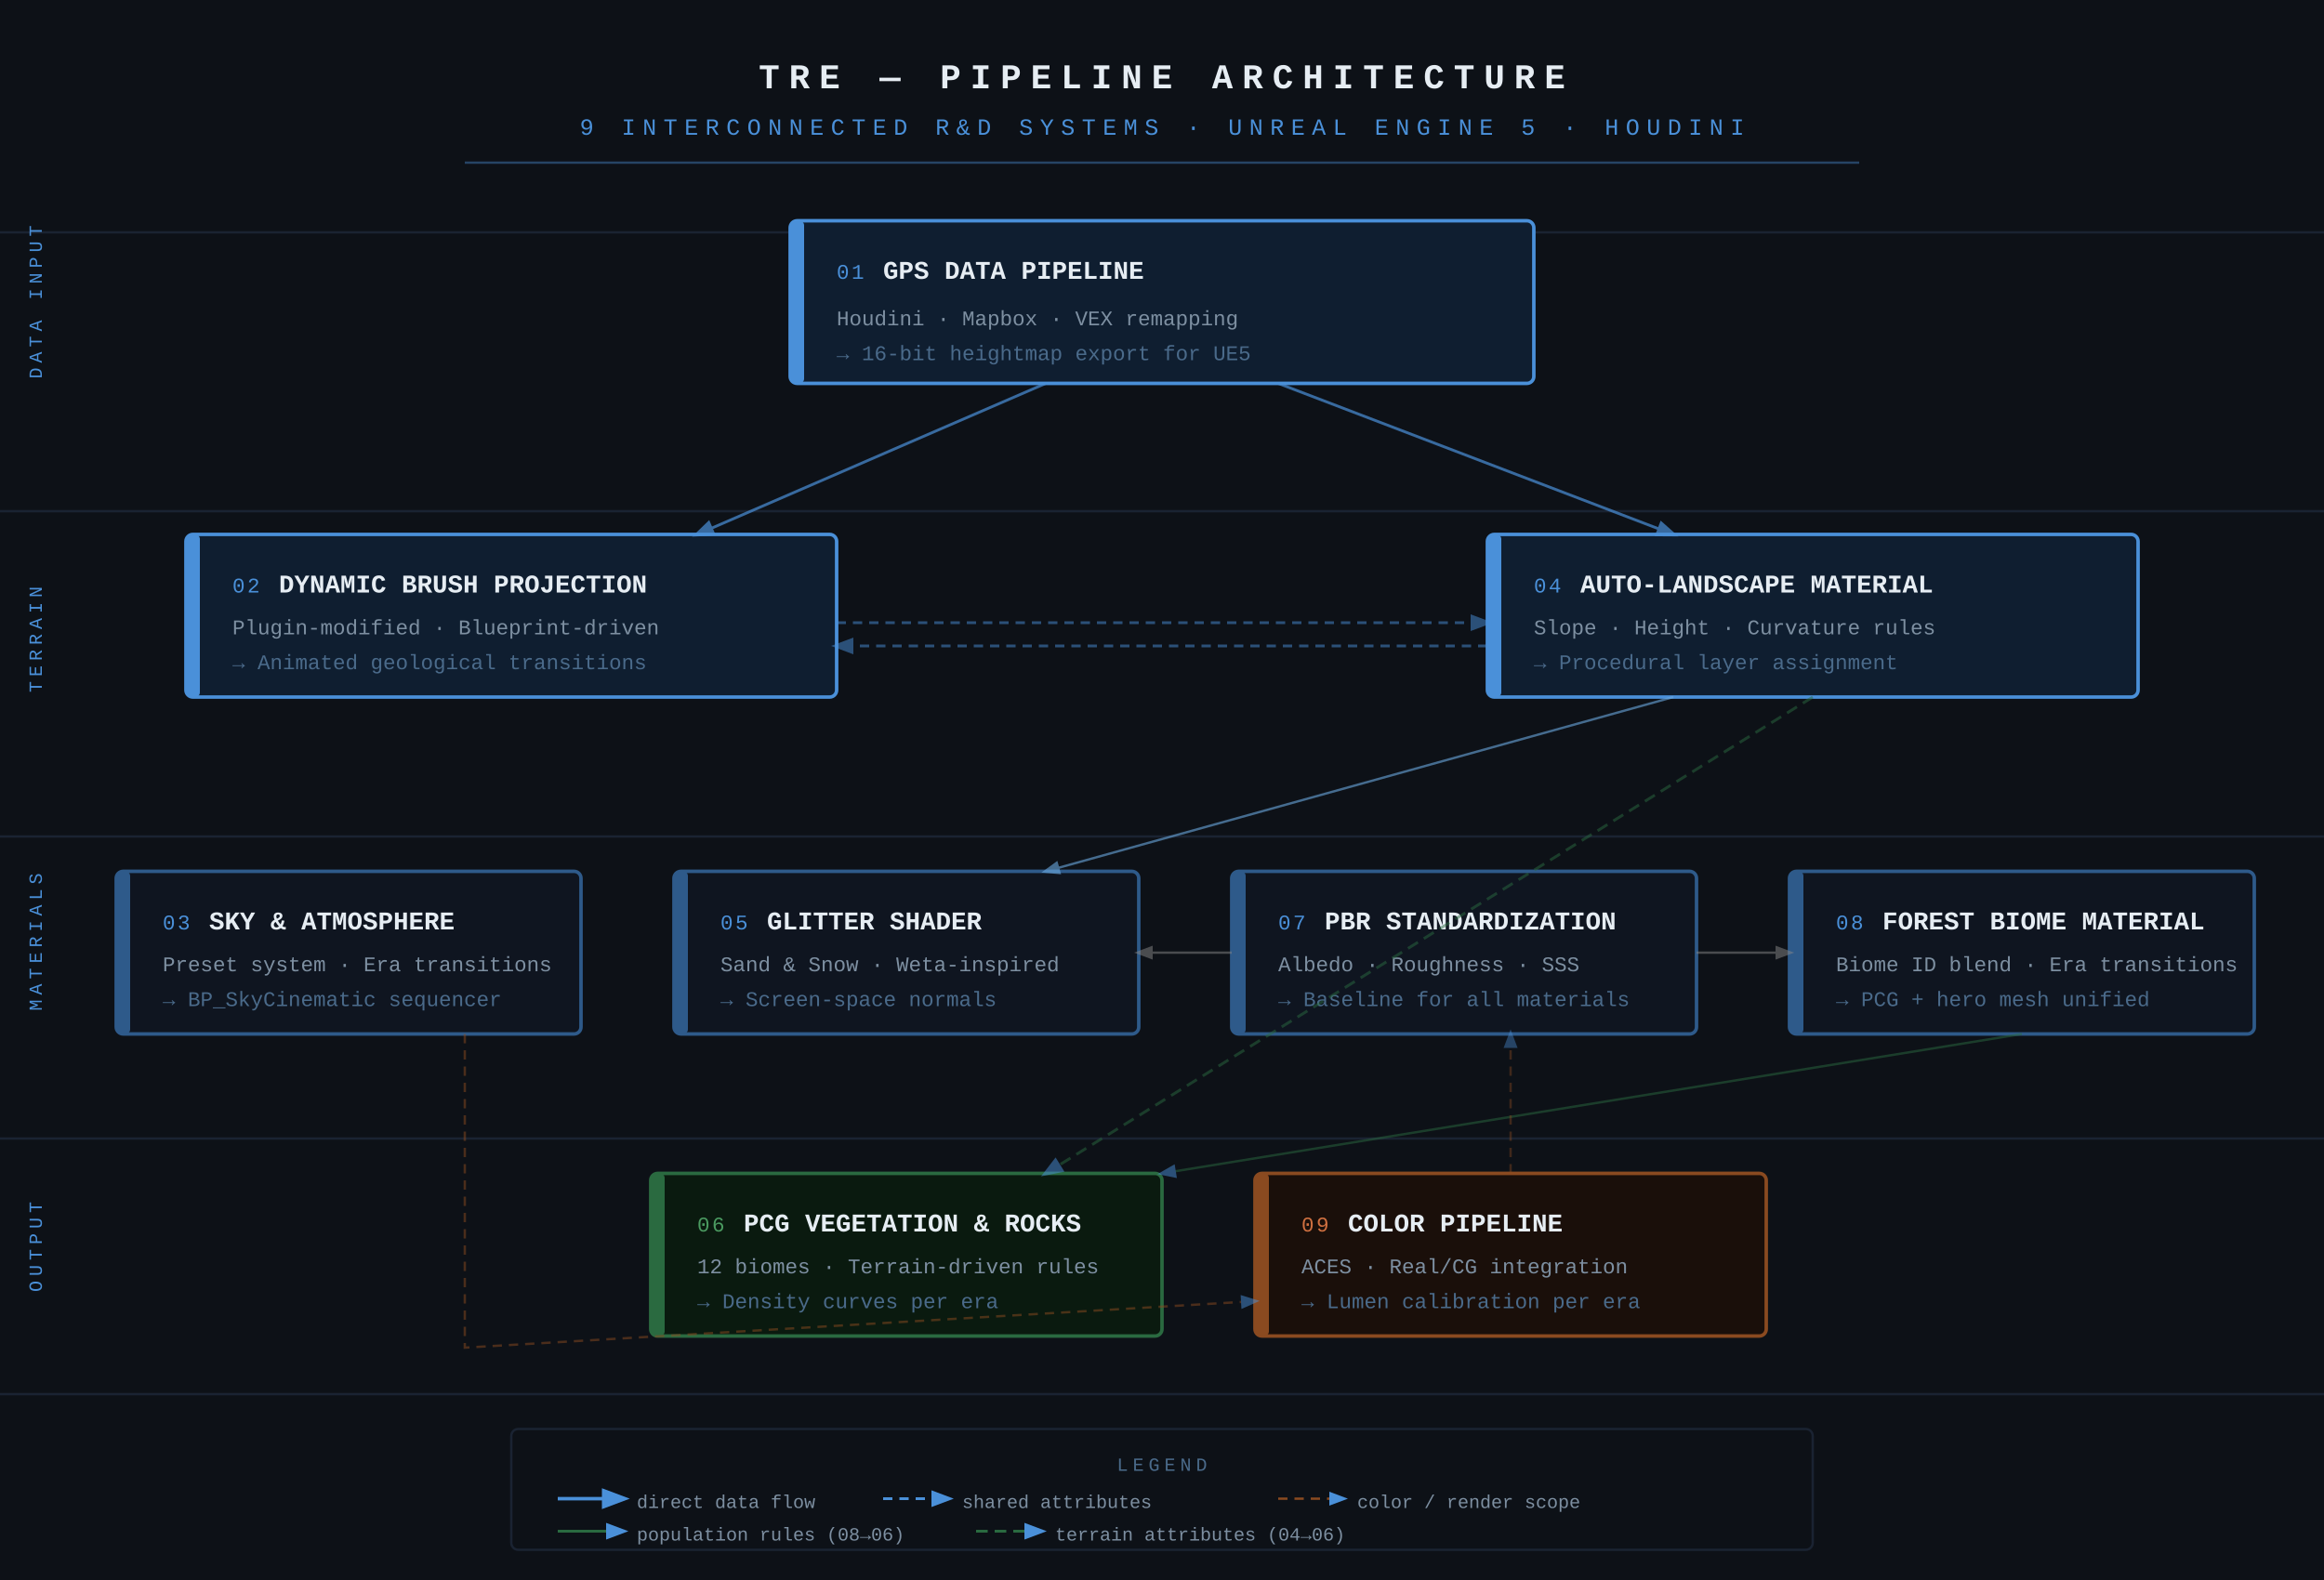
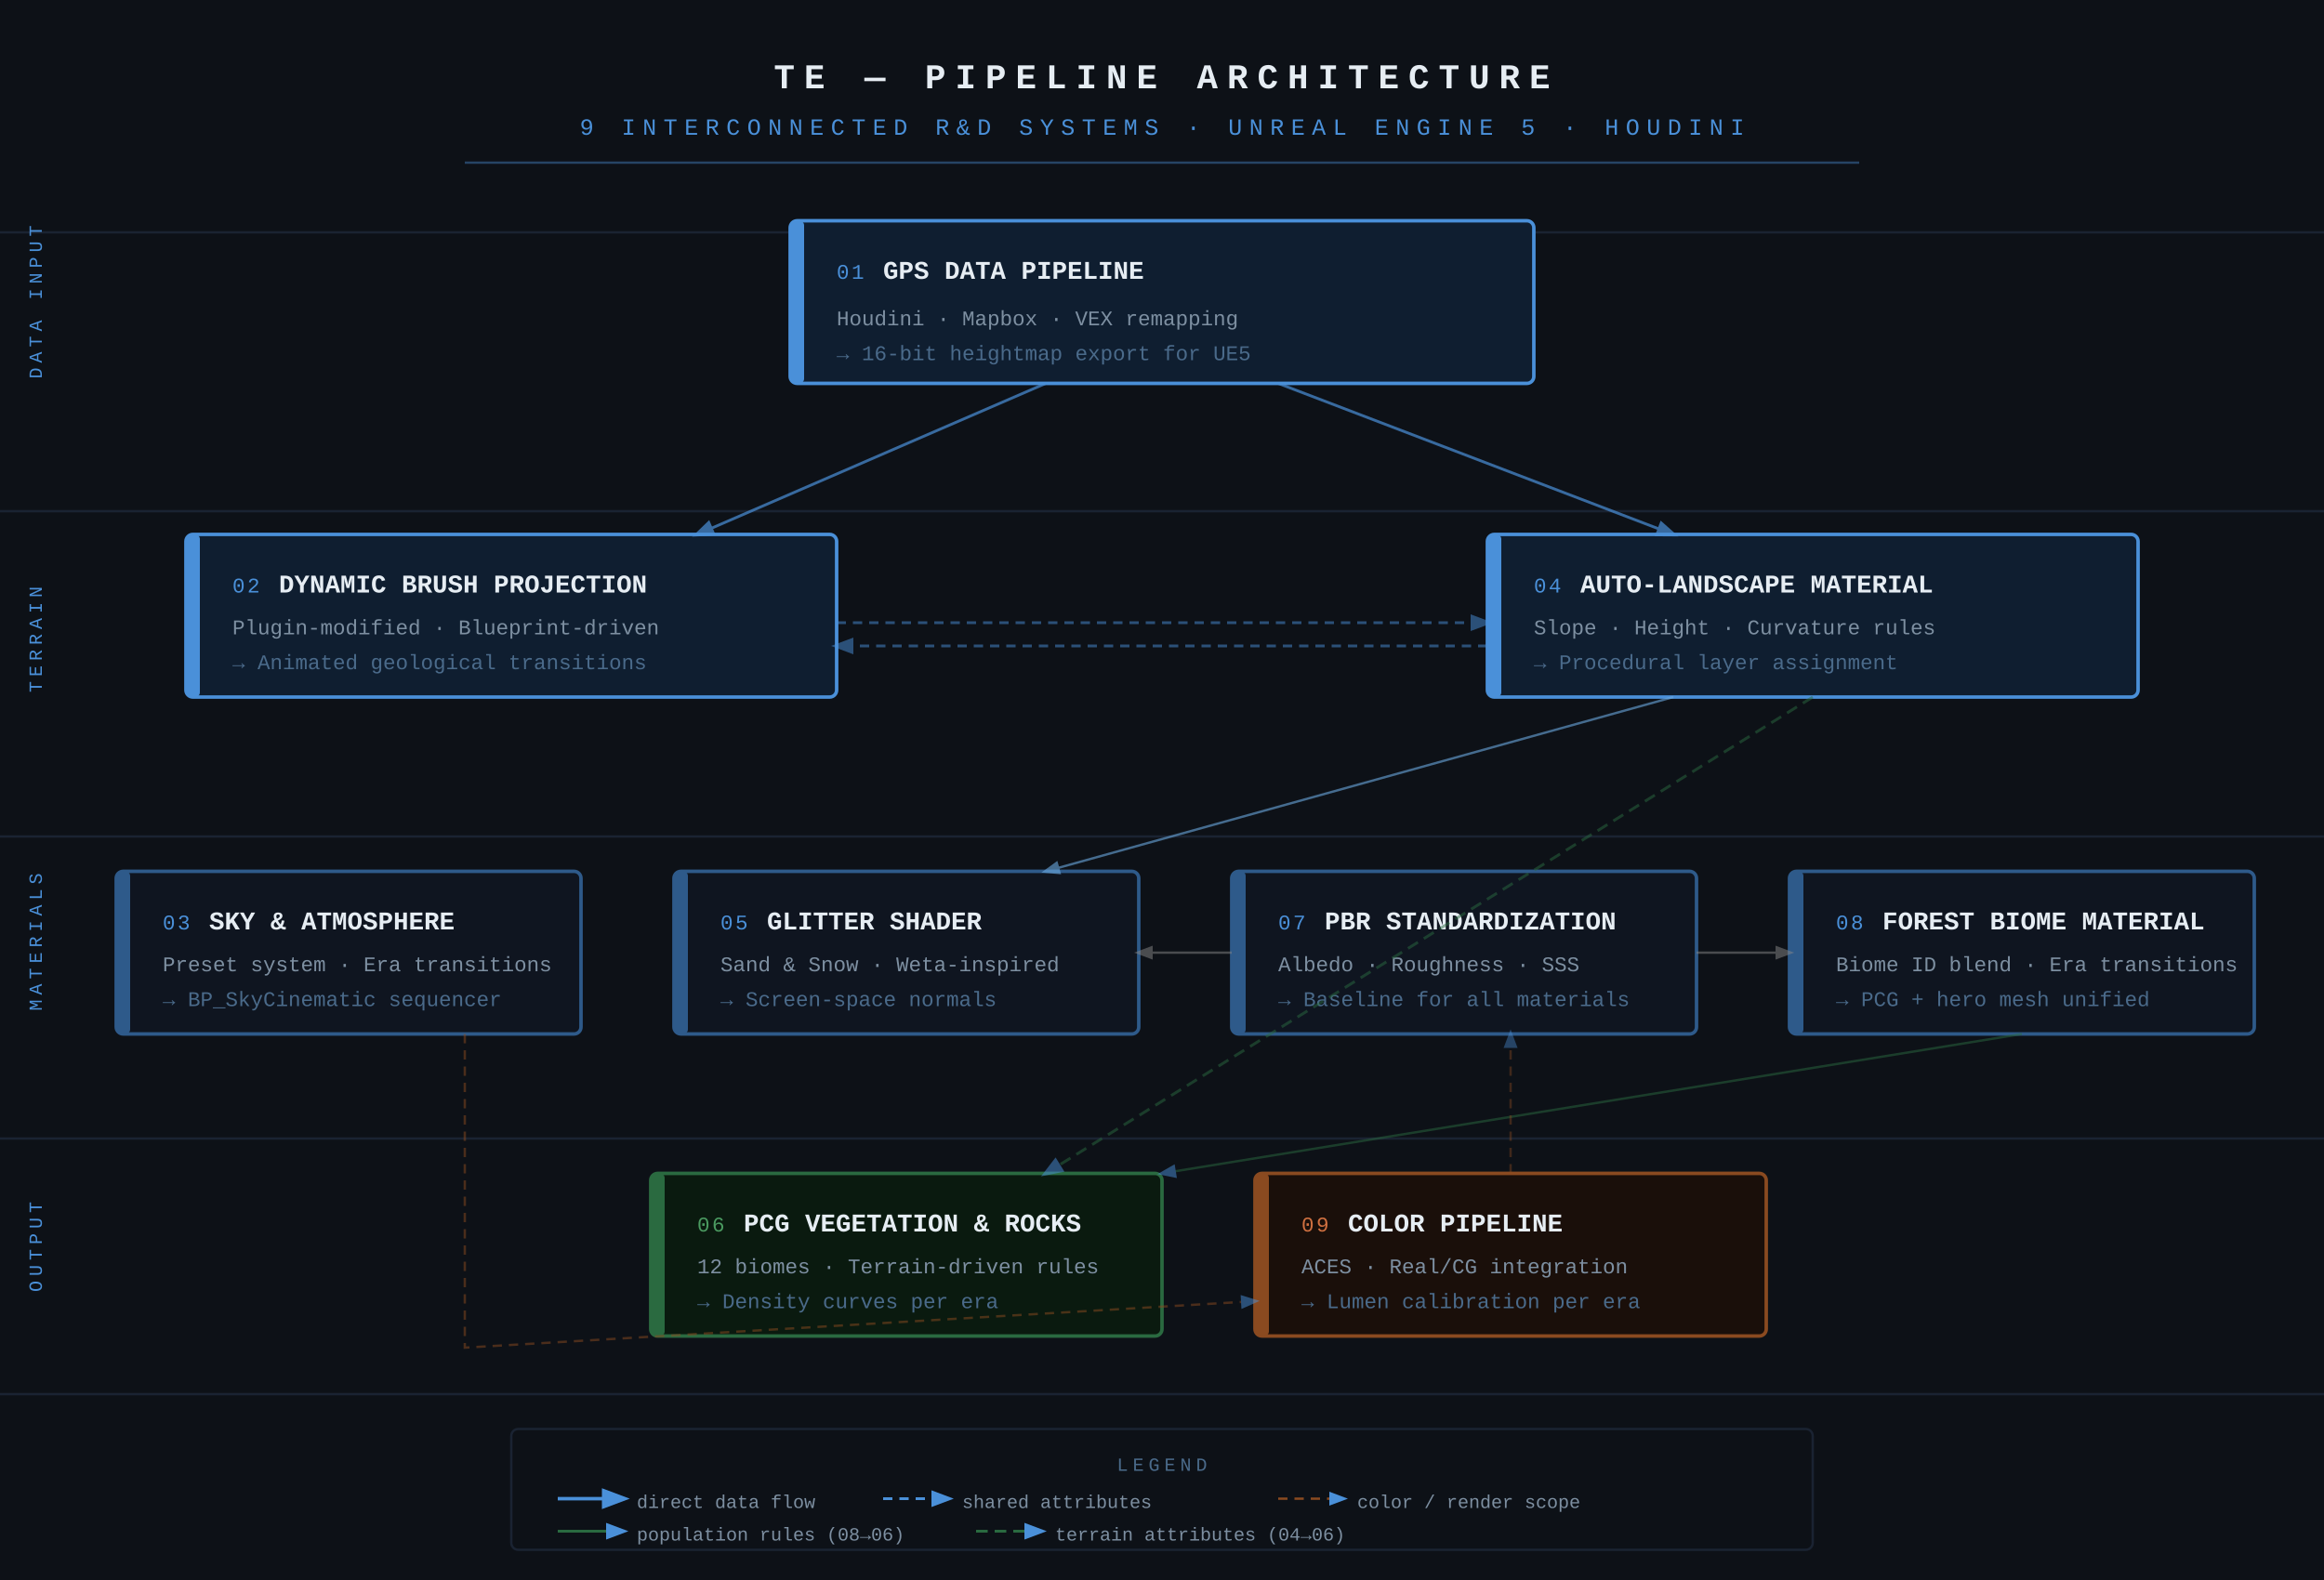
<svg xmlns="http://www.w3.org/2000/svg" viewBox="0 0 1000 680" width="1000" height="680" font-family="'Courier New', monospace">
  <defs>
    <marker id="arrow" markerWidth="8" markerHeight="8" refX="6" refY="3" orient="auto">
      <path d="M0,0 L0,6 L8,3 z" fill="#4A90D9" />
    </marker>
    <marker id="arrow-light" markerWidth="8" markerHeight="8" refX="6" refY="3" orient="auto">
      <path d="M0,0 L0,6 L8,3 z" fill="#6BA8E0" />
    </marker>
    <marker id="arrow-gray" markerWidth="8" markerHeight="8" refX="6" refY="3" orient="auto">
      <path d="M0,0 L0,6 L8,3 z" fill="#888" />
    </marker>
  </defs>
  <rect width="1000" height="680" fill="#0D1117" />
  <g stroke="#1A2332" stroke-width="1">
    <line x1="0" y1="100" x2="1000" y2="100" />
    <line x1="0" y1="220" x2="1000" y2="220" />
    <line x1="0" y1="360" x2="1000" y2="360" />
    <line x1="0" y1="490" x2="1000" y2="490" />
    <line x1="0" y1="600" x2="1000" y2="600" />
  </g>
-   <text x="500" y="38" text-anchor="middle" font-size="15" fill="#E6EDF3" letter-spacing="4" font-weight="bold">TRE — PIPELINE ARCHITECTURE</text>
+   <text x="500" y="38" text-anchor="middle" font-size="15" fill="#E6EDF3" letter-spacing="4" font-weight="bold">TE — PIPELINE ARCHITECTURE</text>
  <text x="500" y="58" text-anchor="middle" font-size="10" fill="#4A90D9" letter-spacing="3">9 INTERCONNECTED R&amp;D SYSTEMS · UNREAL ENGINE 5 · HOUDINI</text>
  <line x1="200" y1="70" x2="800" y2="70" stroke="#4A90D9" stroke-width="1" opacity="0.4" />
  <text x="18" y="163" font-size="8" fill="#4A90D9" letter-spacing="2" transform="rotate(-90, 18, 163)">DATA INPUT</text>
  <text x="18" y="298" font-size="8" fill="#4A90D9" letter-spacing="2" transform="rotate(-90, 18, 298)">TERRAIN</text>
  <text x="18" y="435" font-size="8" fill="#4A90D9" letter-spacing="2" transform="rotate(-90, 18, 435)">MATERIALS</text>
  <text x="18" y="556" font-size="8" fill="#4A90D9" letter-spacing="2" transform="rotate(-90, 18, 556)">OUTPUT</text>
  <rect x="340" y="95" width="320" height="70" rx="3" fill="#0F1E30" stroke="#4A90D9" stroke-width="1.5" />
  <rect x="340" y="95" width="6" height="70" rx="2" fill="#4A90D9" />
  <text x="360" y="120" font-size="9" fill="#4A90D9" letter-spacing="1">01</text>
  <text x="380" y="120" font-size="11" fill="#E6EDF3" font-weight="bold">GPS DATA PIPELINE</text>
  <text x="360" y="140" font-size="9" fill="#7D8FA1">Houdini · Mapbox · VEX remapping</text>
  <text x="360" y="155" font-size="9" fill="#4A6A8A">→ 16-bit heightmap export for UE5</text>
  <rect x="80" y="230" width="280" height="70" rx="3" fill="#0F1E30" stroke="#4A90D9" stroke-width="1.5" />
  <rect x="80" y="230" width="6" height="70" rx="2" fill="#4A90D9" />
  <text x="100" y="255" font-size="9" fill="#4A90D9" letter-spacing="1">02</text>
  <text x="120" y="255" font-size="11" fill="#E6EDF3" font-weight="bold">DYNAMIC BRUSH PROJECTION</text>
  <text x="100" y="273" font-size="9" fill="#7D8FA1">Plugin-modified · Blueprint-driven</text>
  <text x="100" y="288" font-size="9" fill="#4A6A8A">→ Animated geological transitions</text>
  <rect x="640" y="230" width="280" height="70" rx="3" fill="#0F1E30" stroke="#4A90D9" stroke-width="1.5" />
  <rect x="640" y="230" width="6" height="70" rx="2" fill="#4A90D9" />
  <text x="660" y="255" font-size="9" fill="#4A90D9" letter-spacing="1">04</text>
  <text x="680" y="255" font-size="11" fill="#E6EDF3" font-weight="bold">AUTO-LANDSCAPE MATERIAL</text>
  <text x="660" y="273" font-size="9" fill="#7D8FA1">Slope · Height · Curvature rules</text>
  <text x="660" y="288" font-size="9" fill="#4A6A8A">→ Procedural layer assignment</text>
  <rect x="50" y="375" width="200" height="70" rx="3" fill="#0F1520" stroke="#2E5A8A" stroke-width="1.5" />
  <rect x="50" y="375" width="6" height="70" rx="2" fill="#2E5A8A" />
  <text x="70" y="400" font-size="9" fill="#4A90D9" letter-spacing="1">03</text>
  <text x="90" y="400" font-size="11" fill="#E6EDF3" font-weight="bold">SKY &amp; ATMOSPHERE</text>
  <text x="70" y="418" font-size="9" fill="#7D8FA1">Preset system · Era transitions</text>
  <text x="70" y="433" font-size="9" fill="#4A6A8A">→ BP_SkyCinematic sequencer</text>
  <rect x="290" y="375" width="200" height="70" rx="3" fill="#0F1520" stroke="#2E5A8A" stroke-width="1.5" />
  <rect x="290" y="375" width="6" height="70" rx="2" fill="#2E5A8A" />
  <text x="310" y="400" font-size="9" fill="#4A90D9" letter-spacing="1">05</text>
  <text x="330" y="400" font-size="11" fill="#E6EDF3" font-weight="bold">GLITTER SHADER</text>
  <text x="310" y="418" font-size="9" fill="#7D8FA1">Sand &amp; Snow · Weta-inspired</text>
  <text x="310" y="433" font-size="9" fill="#4A6A8A">→ Screen-space normals</text>
  <rect x="530" y="375" width="200" height="70" rx="3" fill="#0F1520" stroke="#2E5A8A" stroke-width="1.5" />
  <rect x="530" y="375" width="6" height="70" rx="2" fill="#2E5A8A" />
  <text x="550" y="400" font-size="9" fill="#4A90D9" letter-spacing="1">07</text>
  <text x="570" y="400" font-size="11" fill="#E6EDF3" font-weight="bold">PBR STANDARDIZATION</text>
  <text x="550" y="418" font-size="9" fill="#7D8FA1">Albedo · Roughness · SSS</text>
  <text x="550" y="433" font-size="9" fill="#4A6A8A">→ Baseline for all materials</text>
  <rect x="770" y="375" width="200" height="70" rx="3" fill="#0F1520" stroke="#2E5A8A" stroke-width="1.5" />
  <rect x="770" y="375" width="6" height="70" rx="2" fill="#2E5A8A" />
  <text x="790" y="400" font-size="9" fill="#4A90D9" letter-spacing="1">08</text>
  <text x="810" y="400" font-size="11" fill="#E6EDF3" font-weight="bold">FOREST BIOME MATERIAL</text>
  <text x="790" y="418" font-size="9" fill="#7D8FA1">Biome ID blend · Era transitions</text>
  <text x="790" y="433" font-size="9" fill="#4A6A8A">→ PCG + hero mesh unified</text>
  <rect x="280" y="505" width="220" height="70" rx="3" fill="#0A1A0F" stroke="#2A6A40" stroke-width="1.5" />
  <rect x="280" y="505" width="6" height="70" rx="2" fill="#2A6A40" />
  <text x="300" y="530" font-size="9" fill="#4A9A60" letter-spacing="1">06</text>
  <text x="320" y="530" font-size="11" fill="#E6EDF3" font-weight="bold">PCG VEGETATION &amp; ROCKS</text>
  <text x="300" y="548" font-size="9" fill="#7D8FA1">12 biomes · Terrain-driven rules</text>
  <text x="300" y="563" font-size="9" fill="#4A6A8A">→ Density curves per era</text>
  <rect x="540" y="505" width="220" height="70" rx="3" fill="#1A0F0A" stroke="#8A4A20" stroke-width="1.5" />
  <rect x="540" y="505" width="6" height="70" rx="2" fill="#8A4A20" />
  <text x="560" y="530" font-size="9" fill="#D07040" letter-spacing="1">09</text>
  <text x="580" y="530" font-size="11" fill="#E6EDF3" font-weight="bold">COLOR PIPELINE</text>
  <text x="560" y="548" font-size="9" fill="#7D8FA1">ACES · Real/CG integration</text>
  <text x="560" y="563" font-size="9" fill="#4A6A8A">→ Lumen calibration per era</text>
  <path d="M 450 165 L 300 230" stroke="#4A90D9" stroke-width="1.2" fill="none" marker-end="url(#arrow)" opacity="0.7" />
  <path d="M 550 165 L 720 230" stroke="#4A90D9" stroke-width="1.2" fill="none" marker-end="url(#arrow)" opacity="0.7" />
  <path d="M 360 268 L 640 268" stroke="#4A90D9" stroke-width="1.2" fill="none" marker-end="url(#arrow)" opacity="0.5" stroke-dasharray="4,3" />
  <path d="M 640 278 L 360 278" stroke="#4A90D9" stroke-width="1.2" fill="none" marker-end="url(#arrow)" opacity="0.5" stroke-dasharray="4,3" />
  <path d="M 720 300 L 450 375" stroke="#6BA8E0" stroke-width="1" fill="none" marker-end="url(#arrow-light)" opacity="0.6" />
  <path d="M 780 300 L 450 505" stroke="#2A6A40" stroke-width="1.2" fill="none" marker-end="url(#arrow)" opacity="0.5" stroke-dasharray="5,3" />
  <path d="M 530 410 L 490 410" stroke="#888" stroke-width="1" fill="none" marker-end="url(#arrow-gray)" opacity="0.5" />
  <path d="M 730 410 L 770 410" stroke="#888" stroke-width="1" fill="none" marker-end="url(#arrow-gray)" opacity="0.5" />
  <path d="M 870 445 L 500 505" stroke="#2A6A40" stroke-width="1" fill="none" marker-end="url(#arrow)" opacity="0.5" />
  <path d="M 200 445 L 200 580 L 540 560" stroke="#8A4A20" stroke-width="1" fill="none" marker-end="url(#arrow)" opacity="0.5" stroke-dasharray="4,3" />
  <path d="M 650 505 L 650 445" stroke="#8A4A20" stroke-width="1" fill="none" marker-end="url(#arrow)" opacity="0.4" stroke-dasharray="4,3" />
  <rect x="220" y="615" width="560" height="52" rx="3" fill="#0D1117" stroke="#1A2332" stroke-width="1" />
  <text x="500" y="633" text-anchor="middle" font-size="8" fill="#4A6A8A" letter-spacing="2">LEGEND</text>
  <line x1="240" y1="645" x2="268" y2="645" stroke="#4A90D9" stroke-width="1.5" marker-end="url(#arrow)" />
  <text x="274" y="649" font-size="8" fill="#7D8FA1">direct data flow</text>
  <line x1="380" y1="645" x2="408" y2="645" stroke="#4A90D9" stroke-width="1.2" stroke-dasharray="4,3" marker-end="url(#arrow)" />
  <text x="414" y="649" font-size="8" fill="#7D8FA1">shared attributes</text>
  <line x1="550" y1="645" x2="578" y2="645" stroke="#8A4A20" stroke-width="1" stroke-dasharray="4,3" marker-end="url(#arrow)" />
  <text x="584" y="649" font-size="8" fill="#7D8FA1">color / render scope</text>
  <line x1="240" y1="659" x2="268" y2="659" stroke="#2A6A40" stroke-width="1.2" marker-end="url(#arrow)" />
  <text x="274" y="663" font-size="8" fill="#7D8FA1">population rules (08→06)</text>
  <line x1="420" y1="659" x2="448" y2="659" stroke="#2A6A40" stroke-width="1.2" stroke-dasharray="5,3" marker-end="url(#arrow)" />
  <text x="454" y="663" font-size="8" fill="#7D8FA1">terrain attributes (04→06)</text>
</svg>
